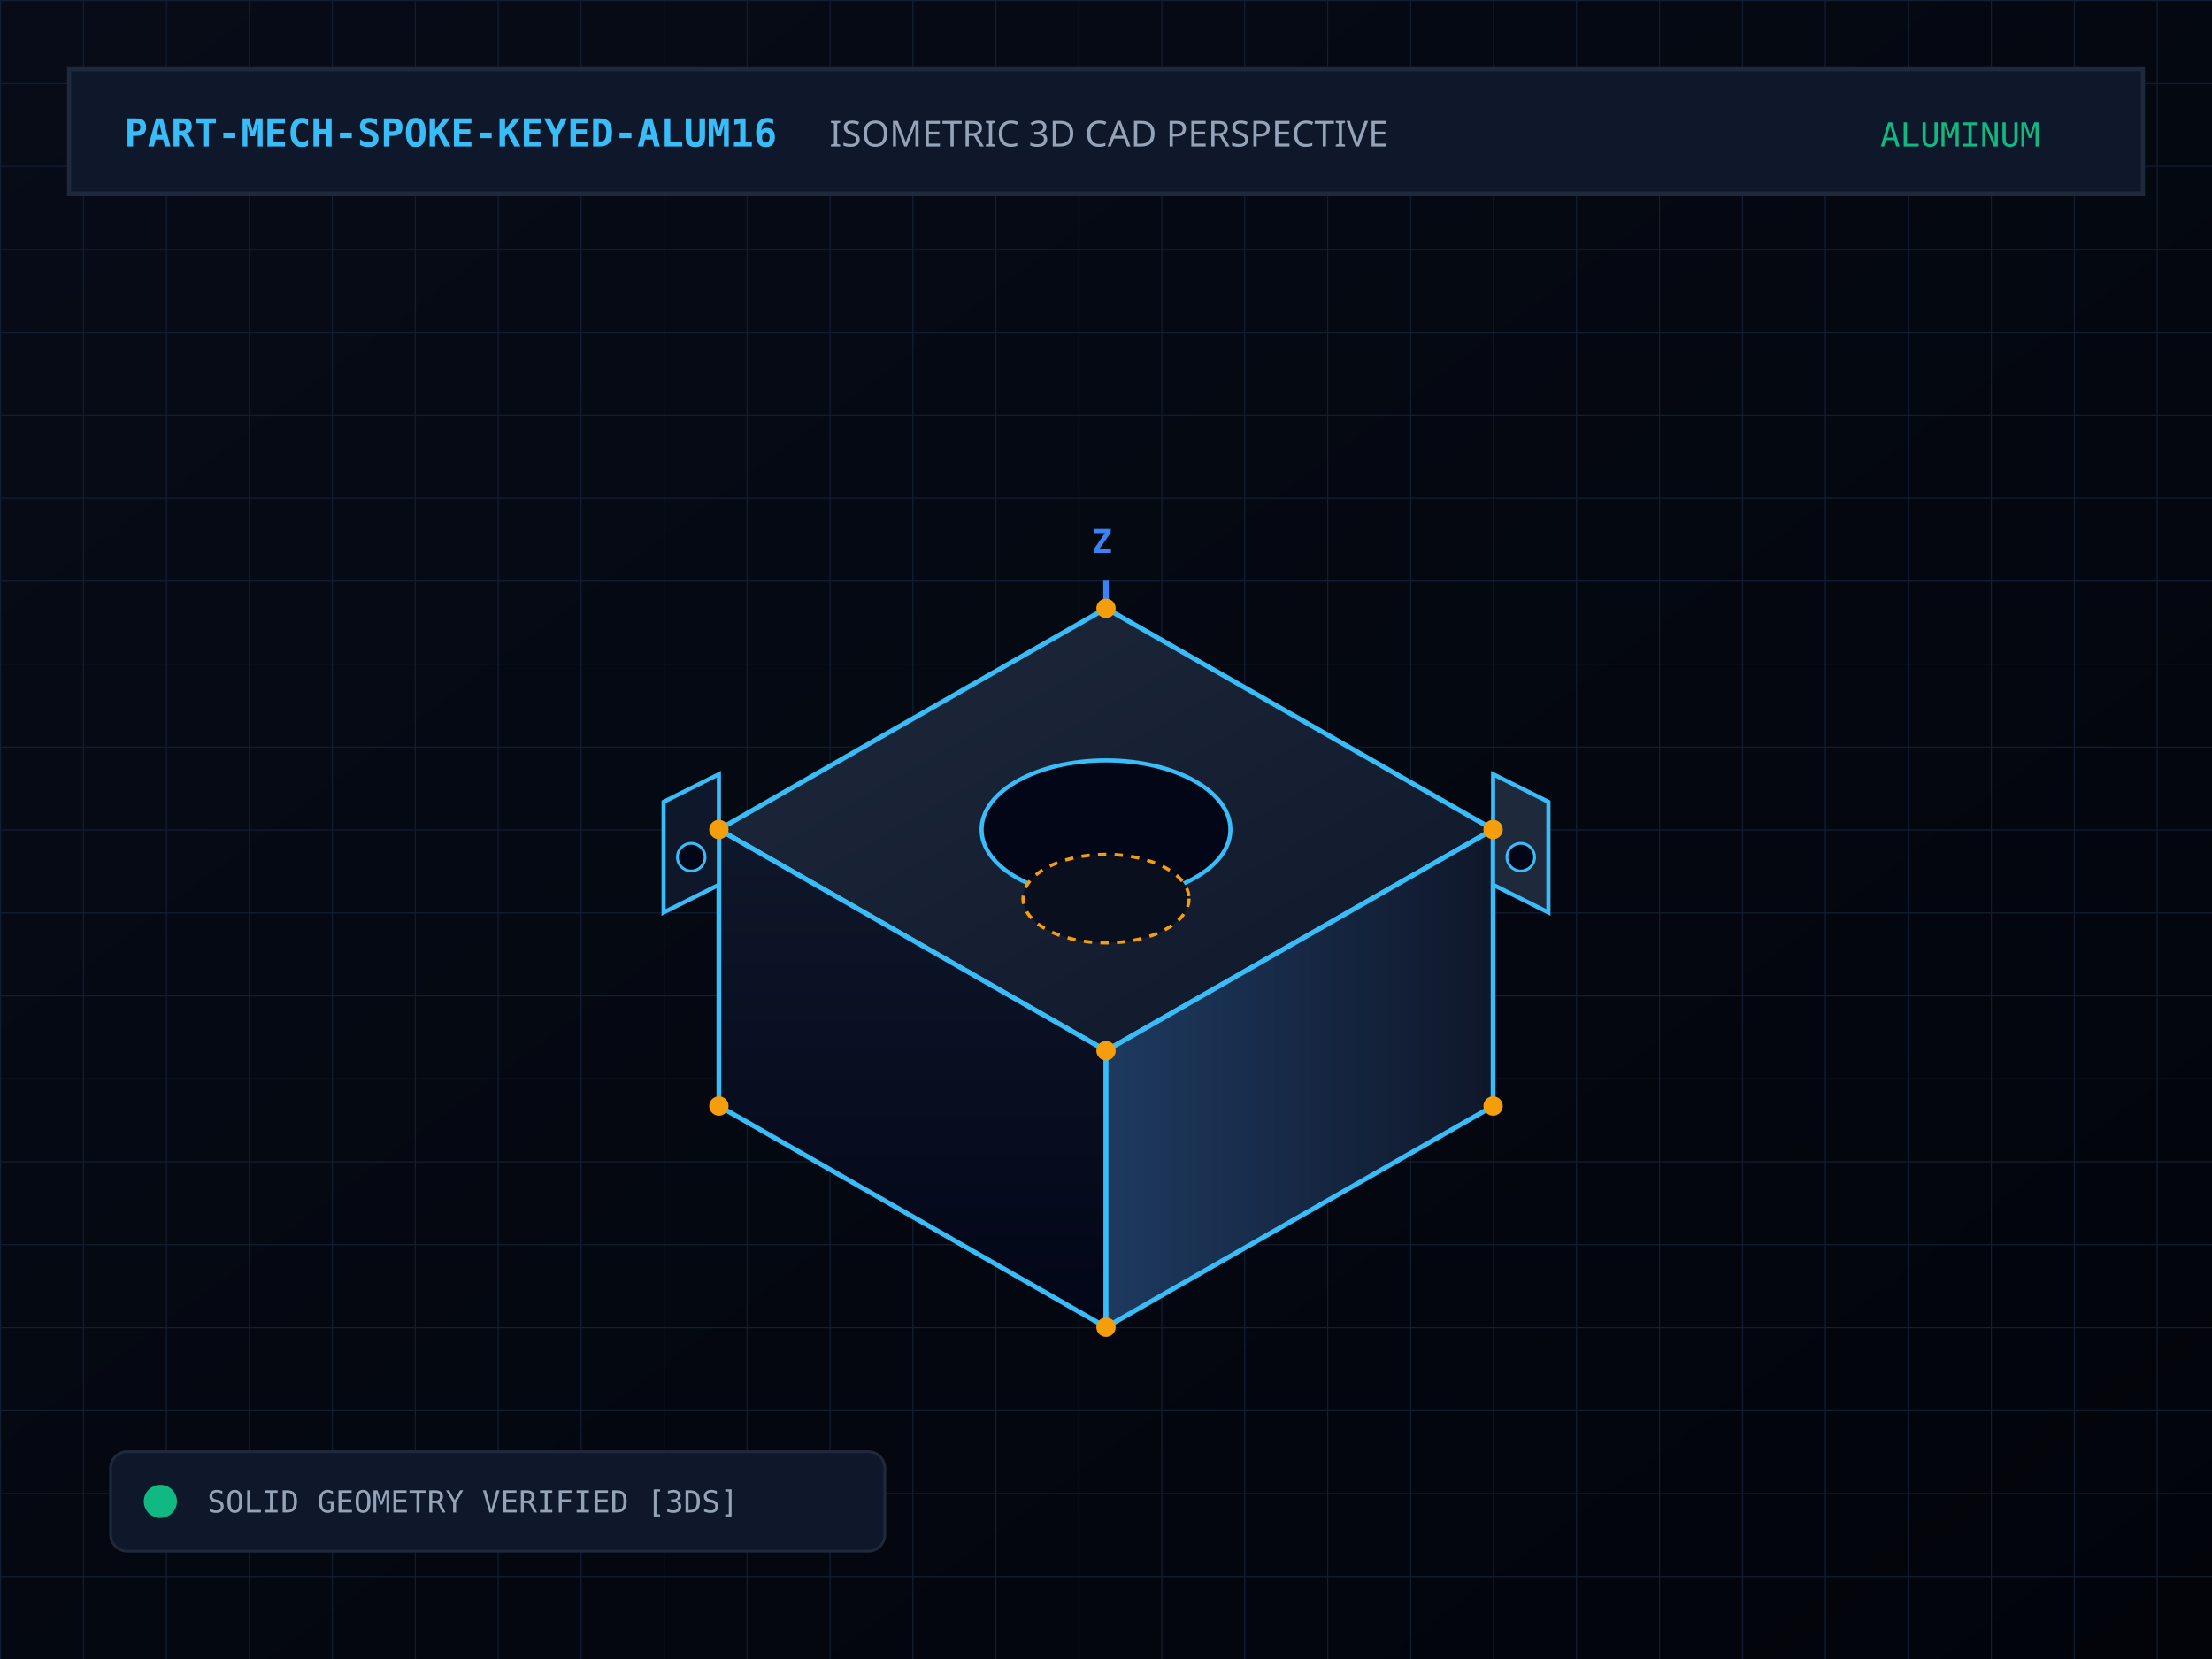
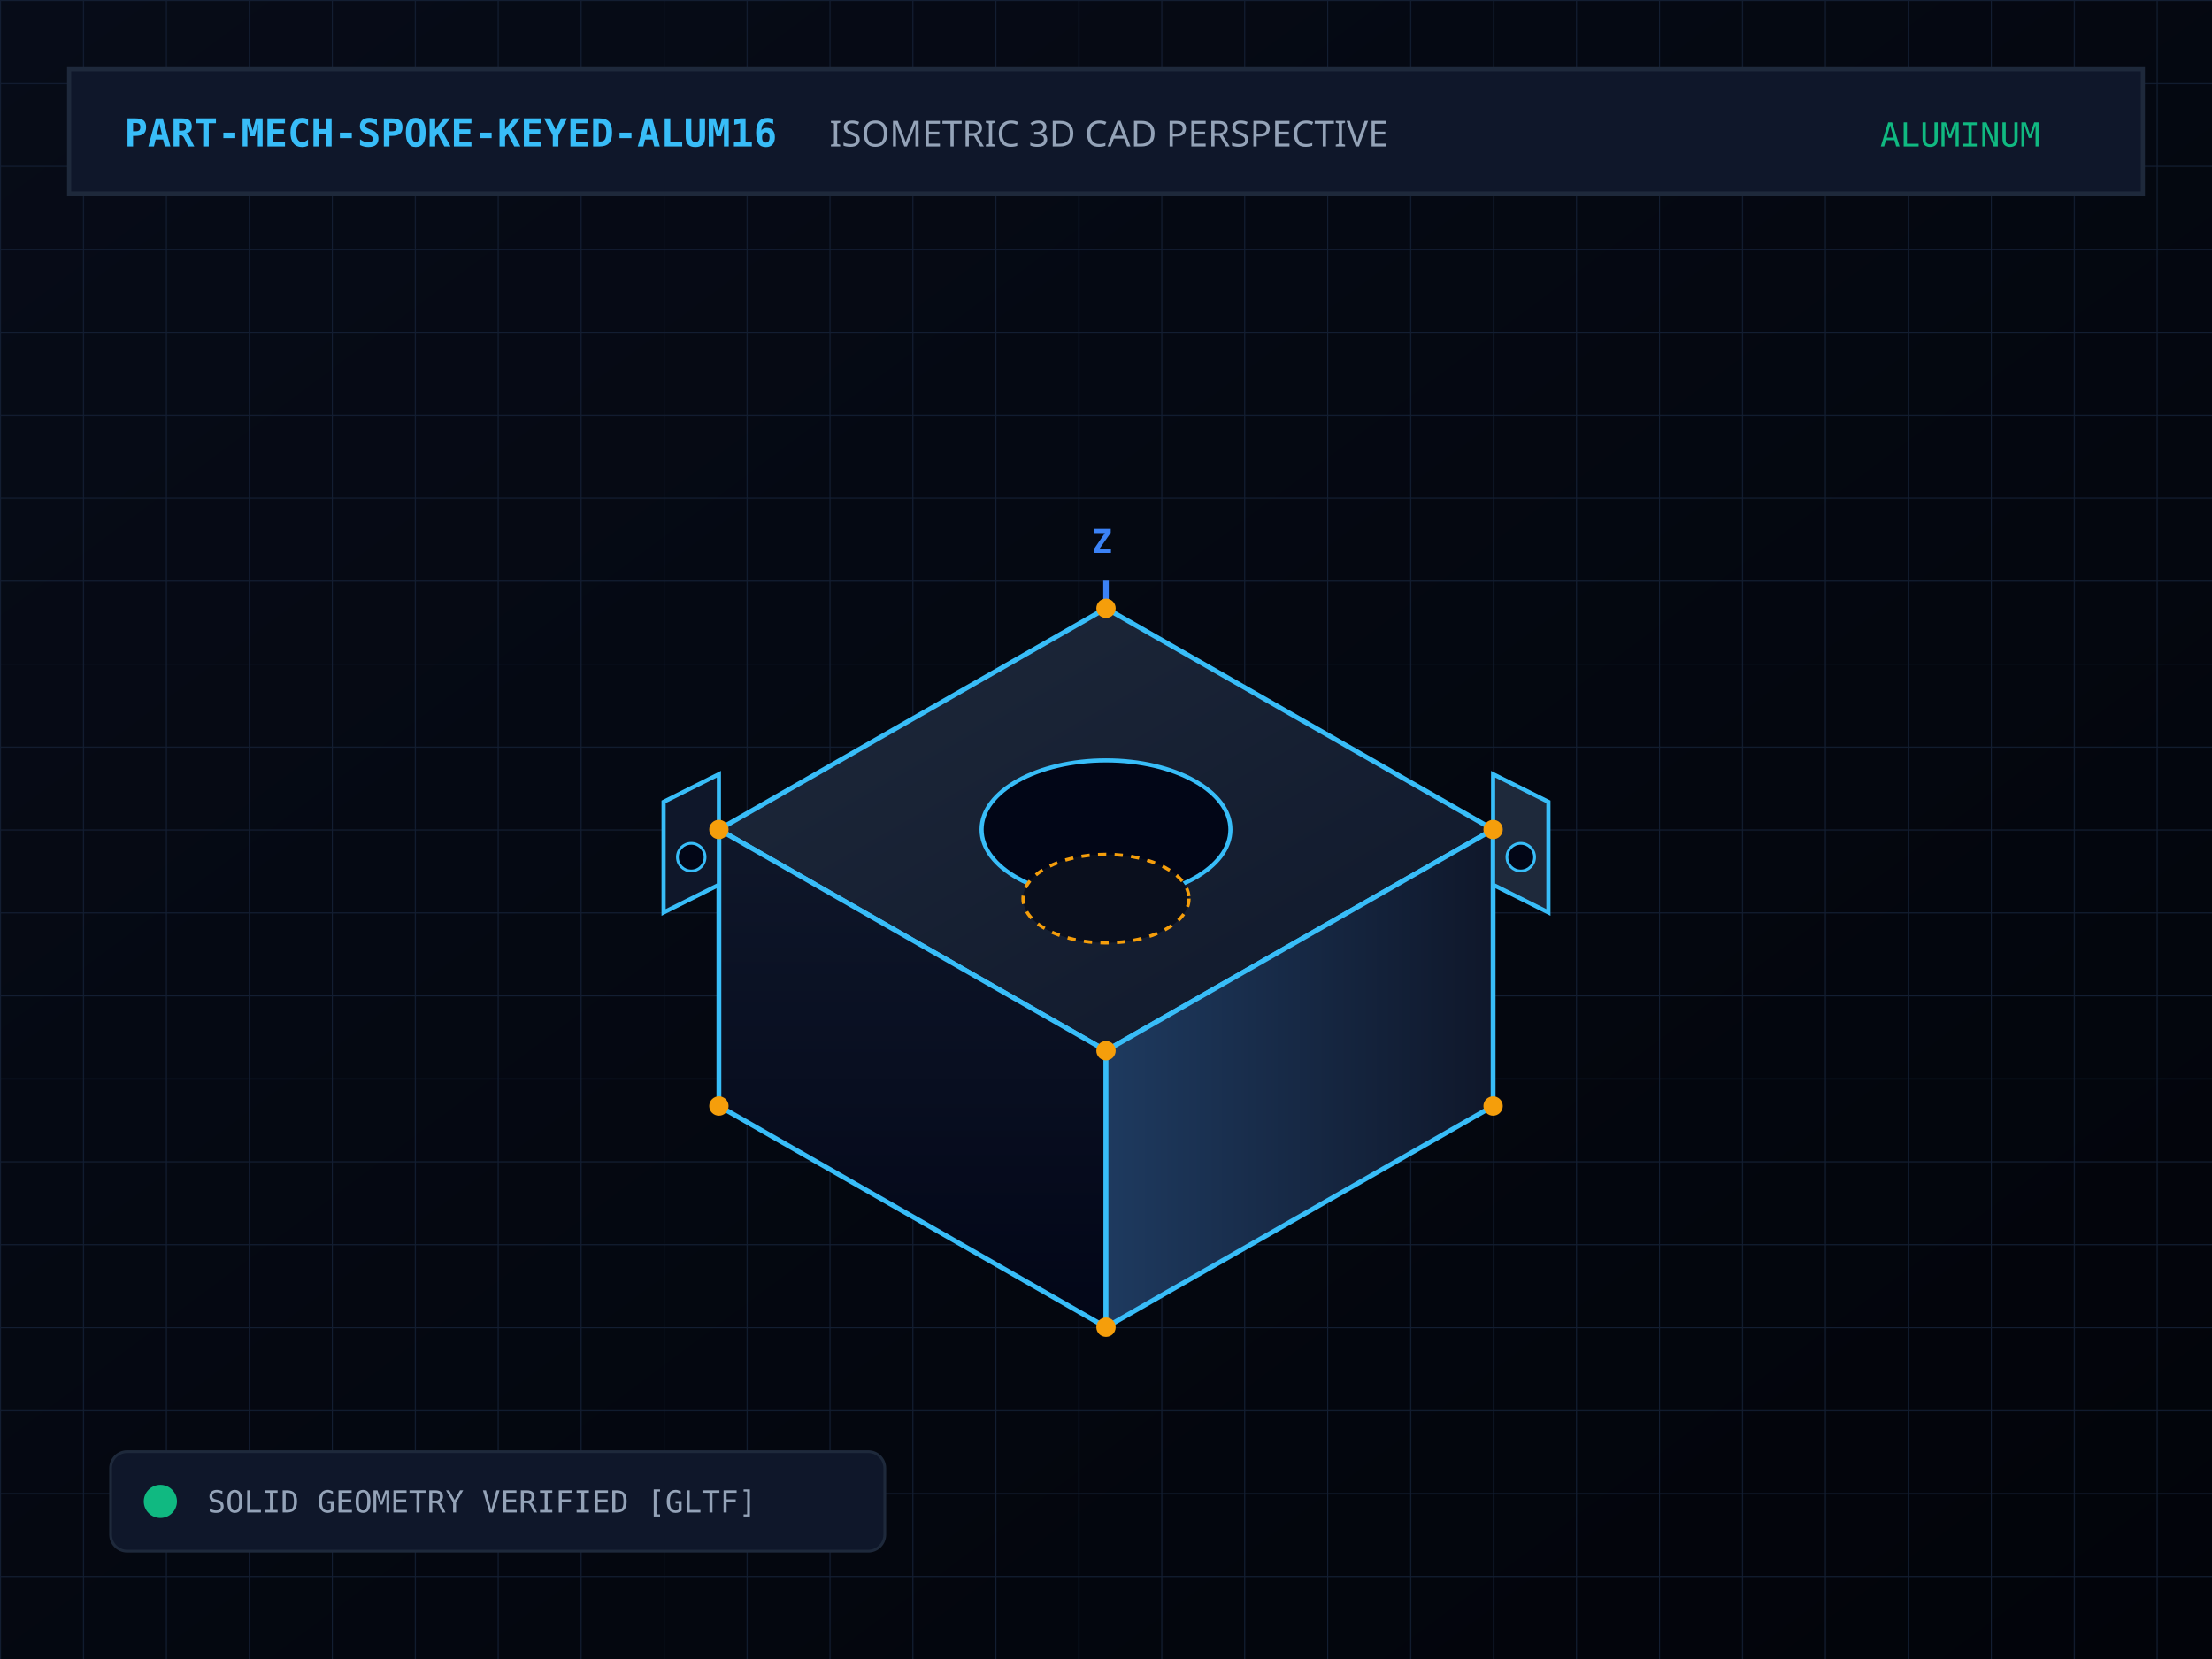
<svg xmlns="http://www.w3.org/2000/svg" viewBox="0 0 800 600" width="100%" height="100%">
  <defs>
    <linearGradient id="iso-bg" x1="0%" y1="0%" x2="100%" y2="100%">
      <stop offset="0%" stop-color="#070c18" />
      <stop offset="100%" stop-color="#02040a" />
    </linearGradient>
    <pattern id="iso-grid" width="30" height="30" patternUnits="userSpaceOnUse">
      <path d="M 30 0 L 0 0 0 30" fill="none" stroke="#131e32" stroke-width="0.75" />
    </pattern>
    <linearGradient id="face-top" x1="0%" y1="0%" x2="100%" y2="100%">
      <stop offset="0%" stop-color="#1e293b" />
      <stop offset="100%" stop-color="#0f172a" />
    </linearGradient>
    <linearGradient id="face-left" x1="0%" y1="0%" x2="0%" y2="100%">
      <stop offset="0%" stop-color="#0f172a" />
      <stop offset="100%" stop-color="#020617" />
    </linearGradient>
    <linearGradient id="face-right" x1="0%" y1="0%" x2="100%" y2="0%">
      <stop offset="0%" stop-color="#1e3a5f" />
      <stop offset="100%" stop-color="#0f172a" />
    </linearGradient>
  </defs>
  <rect width="100%" height="100%" fill="url(#iso-bg)" />
  <rect width="100%" height="100%" fill="url(#iso-grid)" />
  <rect x="25" y="25" width="750" height="45" fill="#0f172a" stroke="#1e293b" stroke-width="1.5" />
  <text x="45" y="53" font-family="monospace" font-size="14" font-weight="bold" fill="#38bdf8">PART-MECH-SPOKE-KEYED-ALUM16</text>
  <text x="300" y="53" font-family="sans-serif" font-size="13" fill="#94a3b8">ISOMETRIC 3D CAD PERSPECTIVE</text>
  <text x="680" y="53" font-family="monospace" font-size="12" fill="#10b981">ALUMINUM</text>
  <g transform="translate(400, 310)">
    <line x1="0" y1="0" x2="-90" y2="52" stroke="#ef4444" stroke-width="2" />
    <text x="-105" y="60" font-family="monospace" font-size="12" font-weight="bold" fill="#ef4444">X</text>
    <line x1="0" y1="0" x2="90" y2="52" stroke="#10b981" stroke-width="2" />
    <text x="100" y="60" font-family="monospace" font-size="12" font-weight="bold" fill="#10b981">Y</text>
    <line x1="0" y1="0" x2="0" y2="-100" stroke="#3b82f6" stroke-width="2" />
    <text x="-5" y="-110" font-family="monospace" font-size="12" font-weight="bold" fill="#3b82f6">Z</text>
    <polygon points="0,-90 140,-10 0,70 -140,-10" fill="url(#face-top)" stroke="#38bdf8" stroke-width="1.75" />
    <polygon points="-140,-10 0,70 0,170 -140,90" fill="url(#face-left)" stroke="#38bdf8" stroke-width="1.75" />
    <polygon points="0,70 140,-10 140,90 0,170" fill="url(#face-right)" stroke="#38bdf8" stroke-width="1.75" />
    <ellipse cx="0" cy="-10" rx="45" ry="25" fill="#020617" stroke="#38bdf8" stroke-width="1.5" />
    <ellipse cx="0" cy="15" rx="30" ry="16" fill="#0a0f1d" stroke="#f59e0b" stroke-width="1.2" stroke-dasharray="3,3" />
    <polygon points="-160,-20 -140,-30 -140,10 -160,20" fill="#0f172a" stroke="#38bdf8" stroke-width="1.5" />
    <circle cx="-150" cy="0" r="5" fill="#020617" stroke="#38bdf8" stroke-width="1" />
    <polygon points="140,-30 160,-20 160,20 140,10" fill="#1e293b" stroke="#38bdf8" stroke-width="1.5" />
    <circle cx="150" cy="0" r="5" fill="#020617" stroke="#38bdf8" stroke-width="1" />
    <circle cx="0" cy="70" r="3.5" fill="#f59e0b" />
    <circle cx="-140" cy="-10" r="3.5" fill="#f59e0b" />
    <circle cx="140" cy="-10" r="3.5" fill="#f59e0b" />
    <circle cx="0" cy="-90" r="3.5" fill="#f59e0b" />
    <circle cx="0" cy="170" r="3.5" fill="#f59e0b" />
    <circle cx="-140" cy="90" r="3.5" fill="#f59e0b" />
    <circle cx="140" cy="90" r="3.5" fill="#f59e0b" />
  </g>
  <rect x="40" y="525" width="280" height="36" rx="6" fill="#0f172a" stroke="#1e293b" stroke-width="1" />
  <circle cx="58" cy="543" r="6" fill="#10b981" />
-   <text x="75" y="547" font-family="monospace" font-size="11" fill="#94a3b8">SOLID GEOMETRY VERIFIED [3DS]</text>
+   <text x="75" y="547" font-family="monospace" font-size="11" fill="#94a3b8">SOLID GEOMETRY VERIFIED [GLTF]</text>
</svg>
